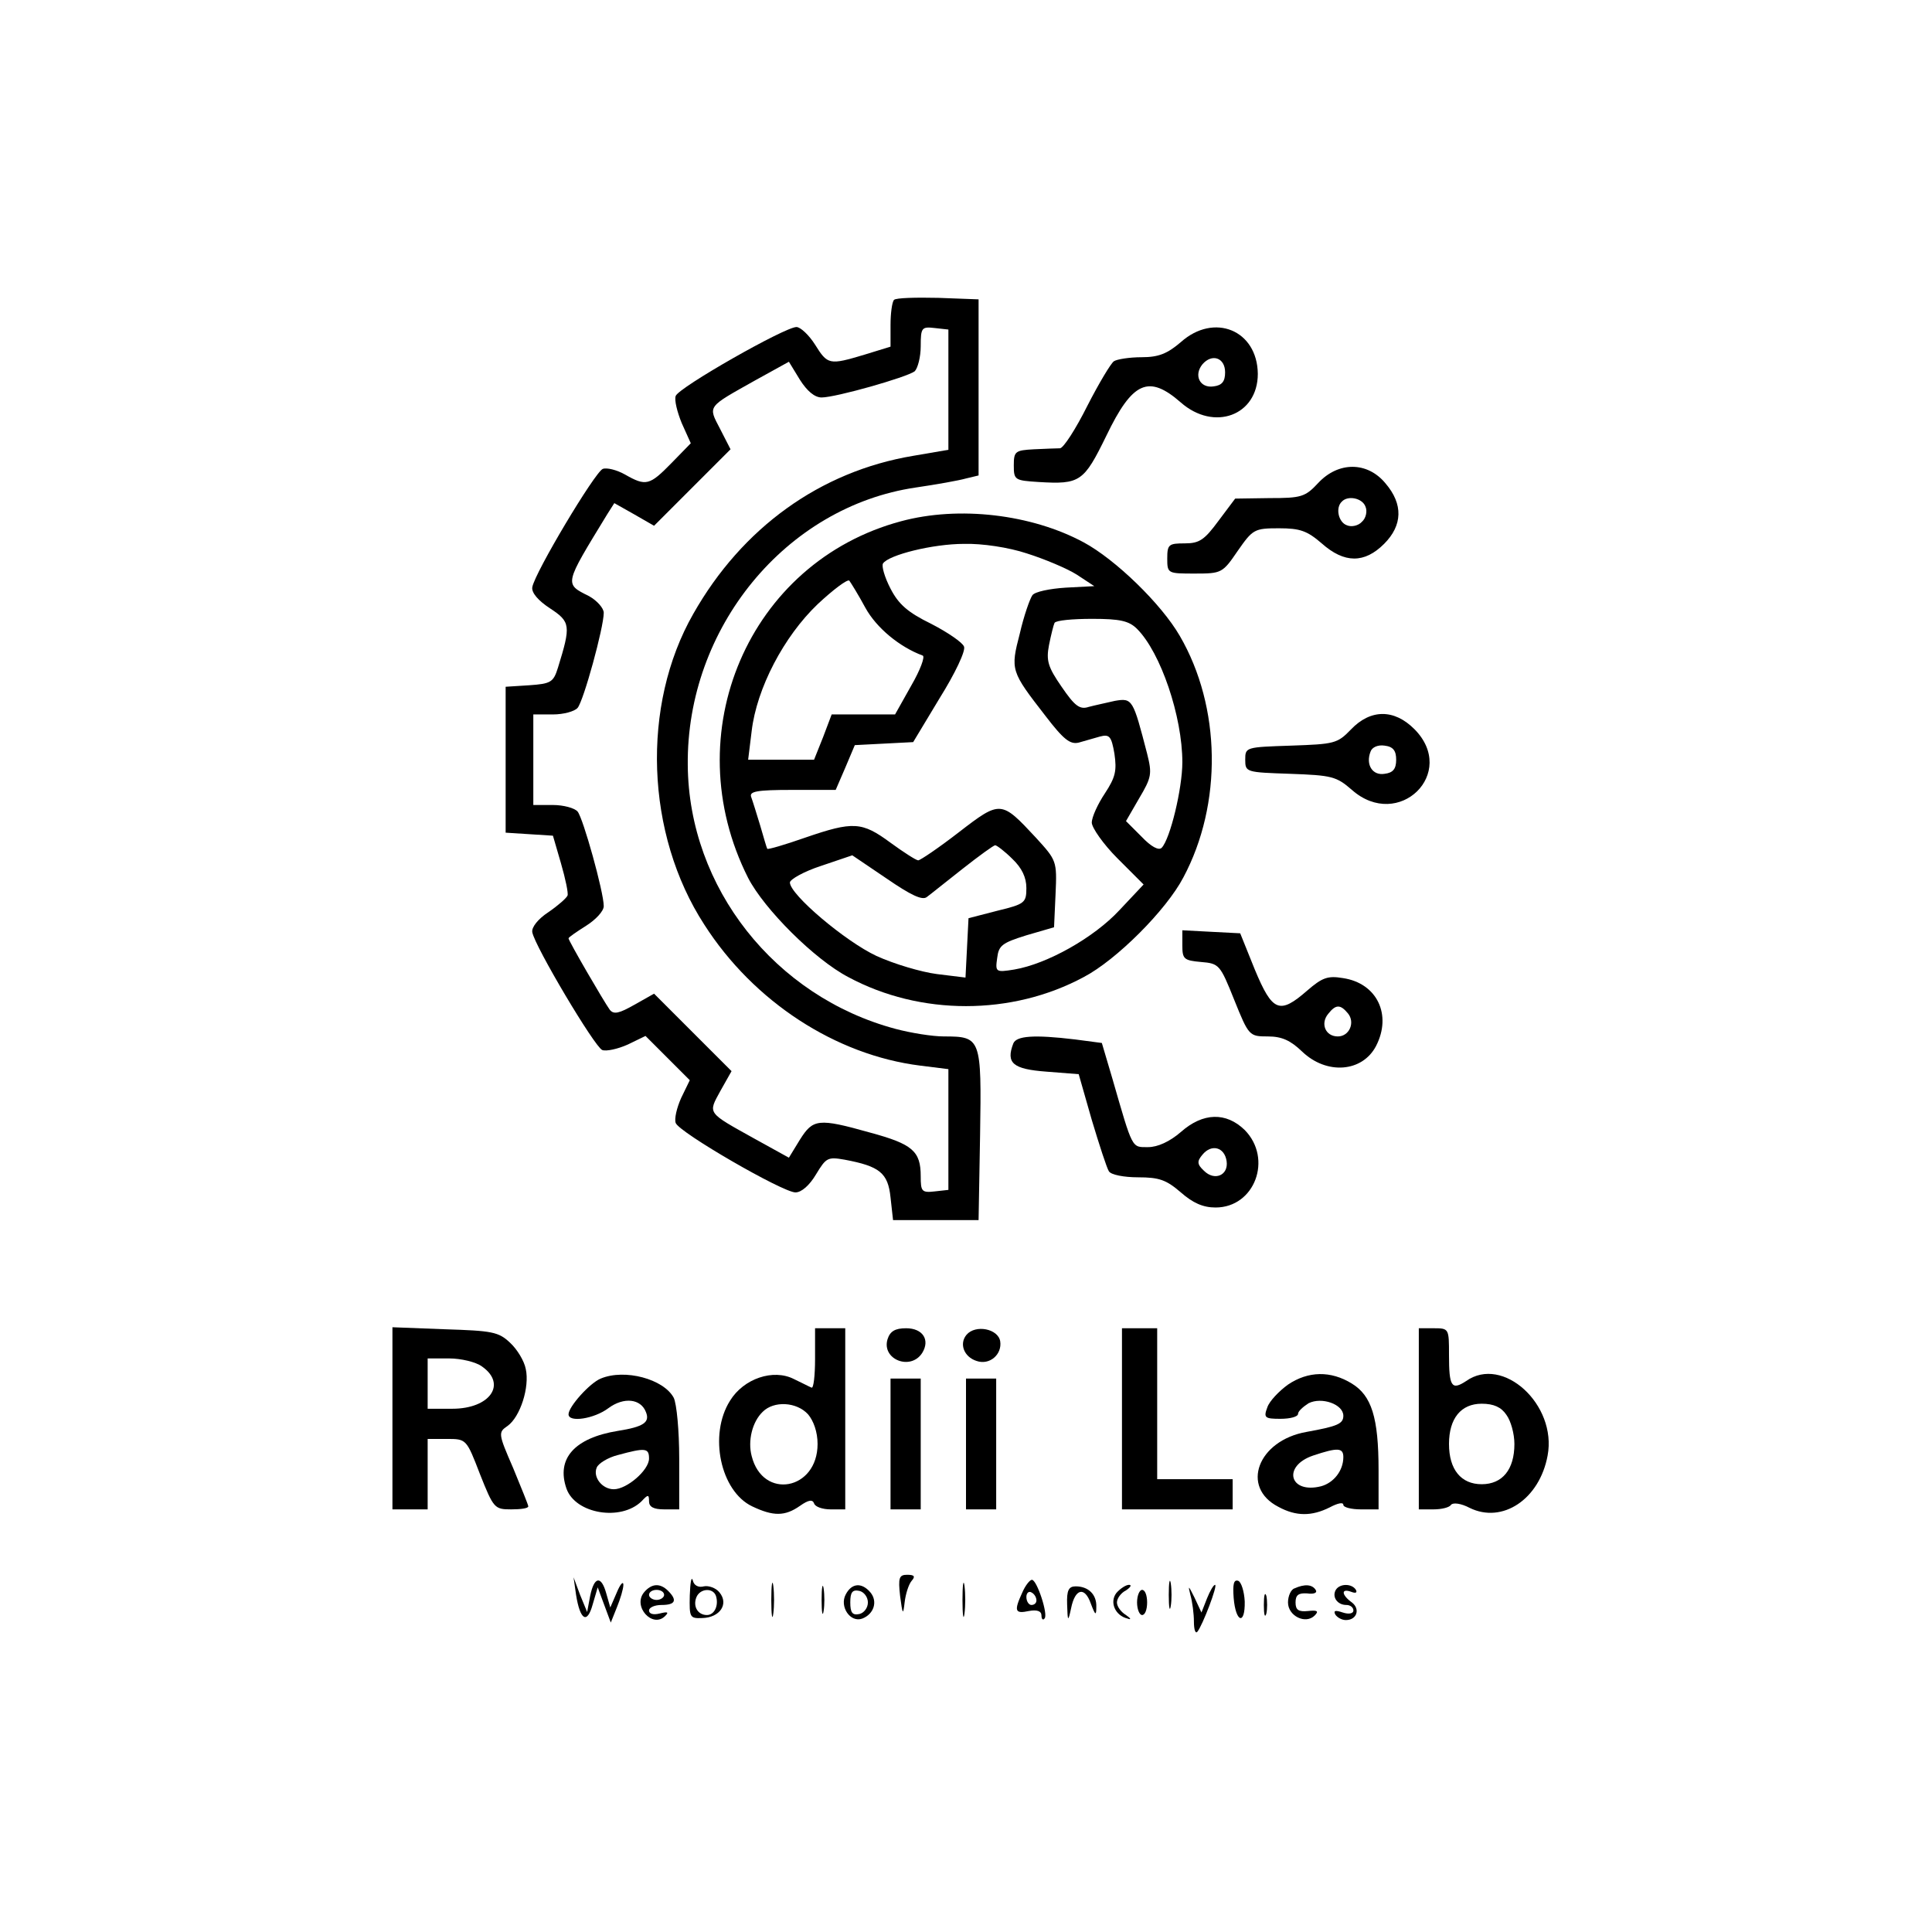
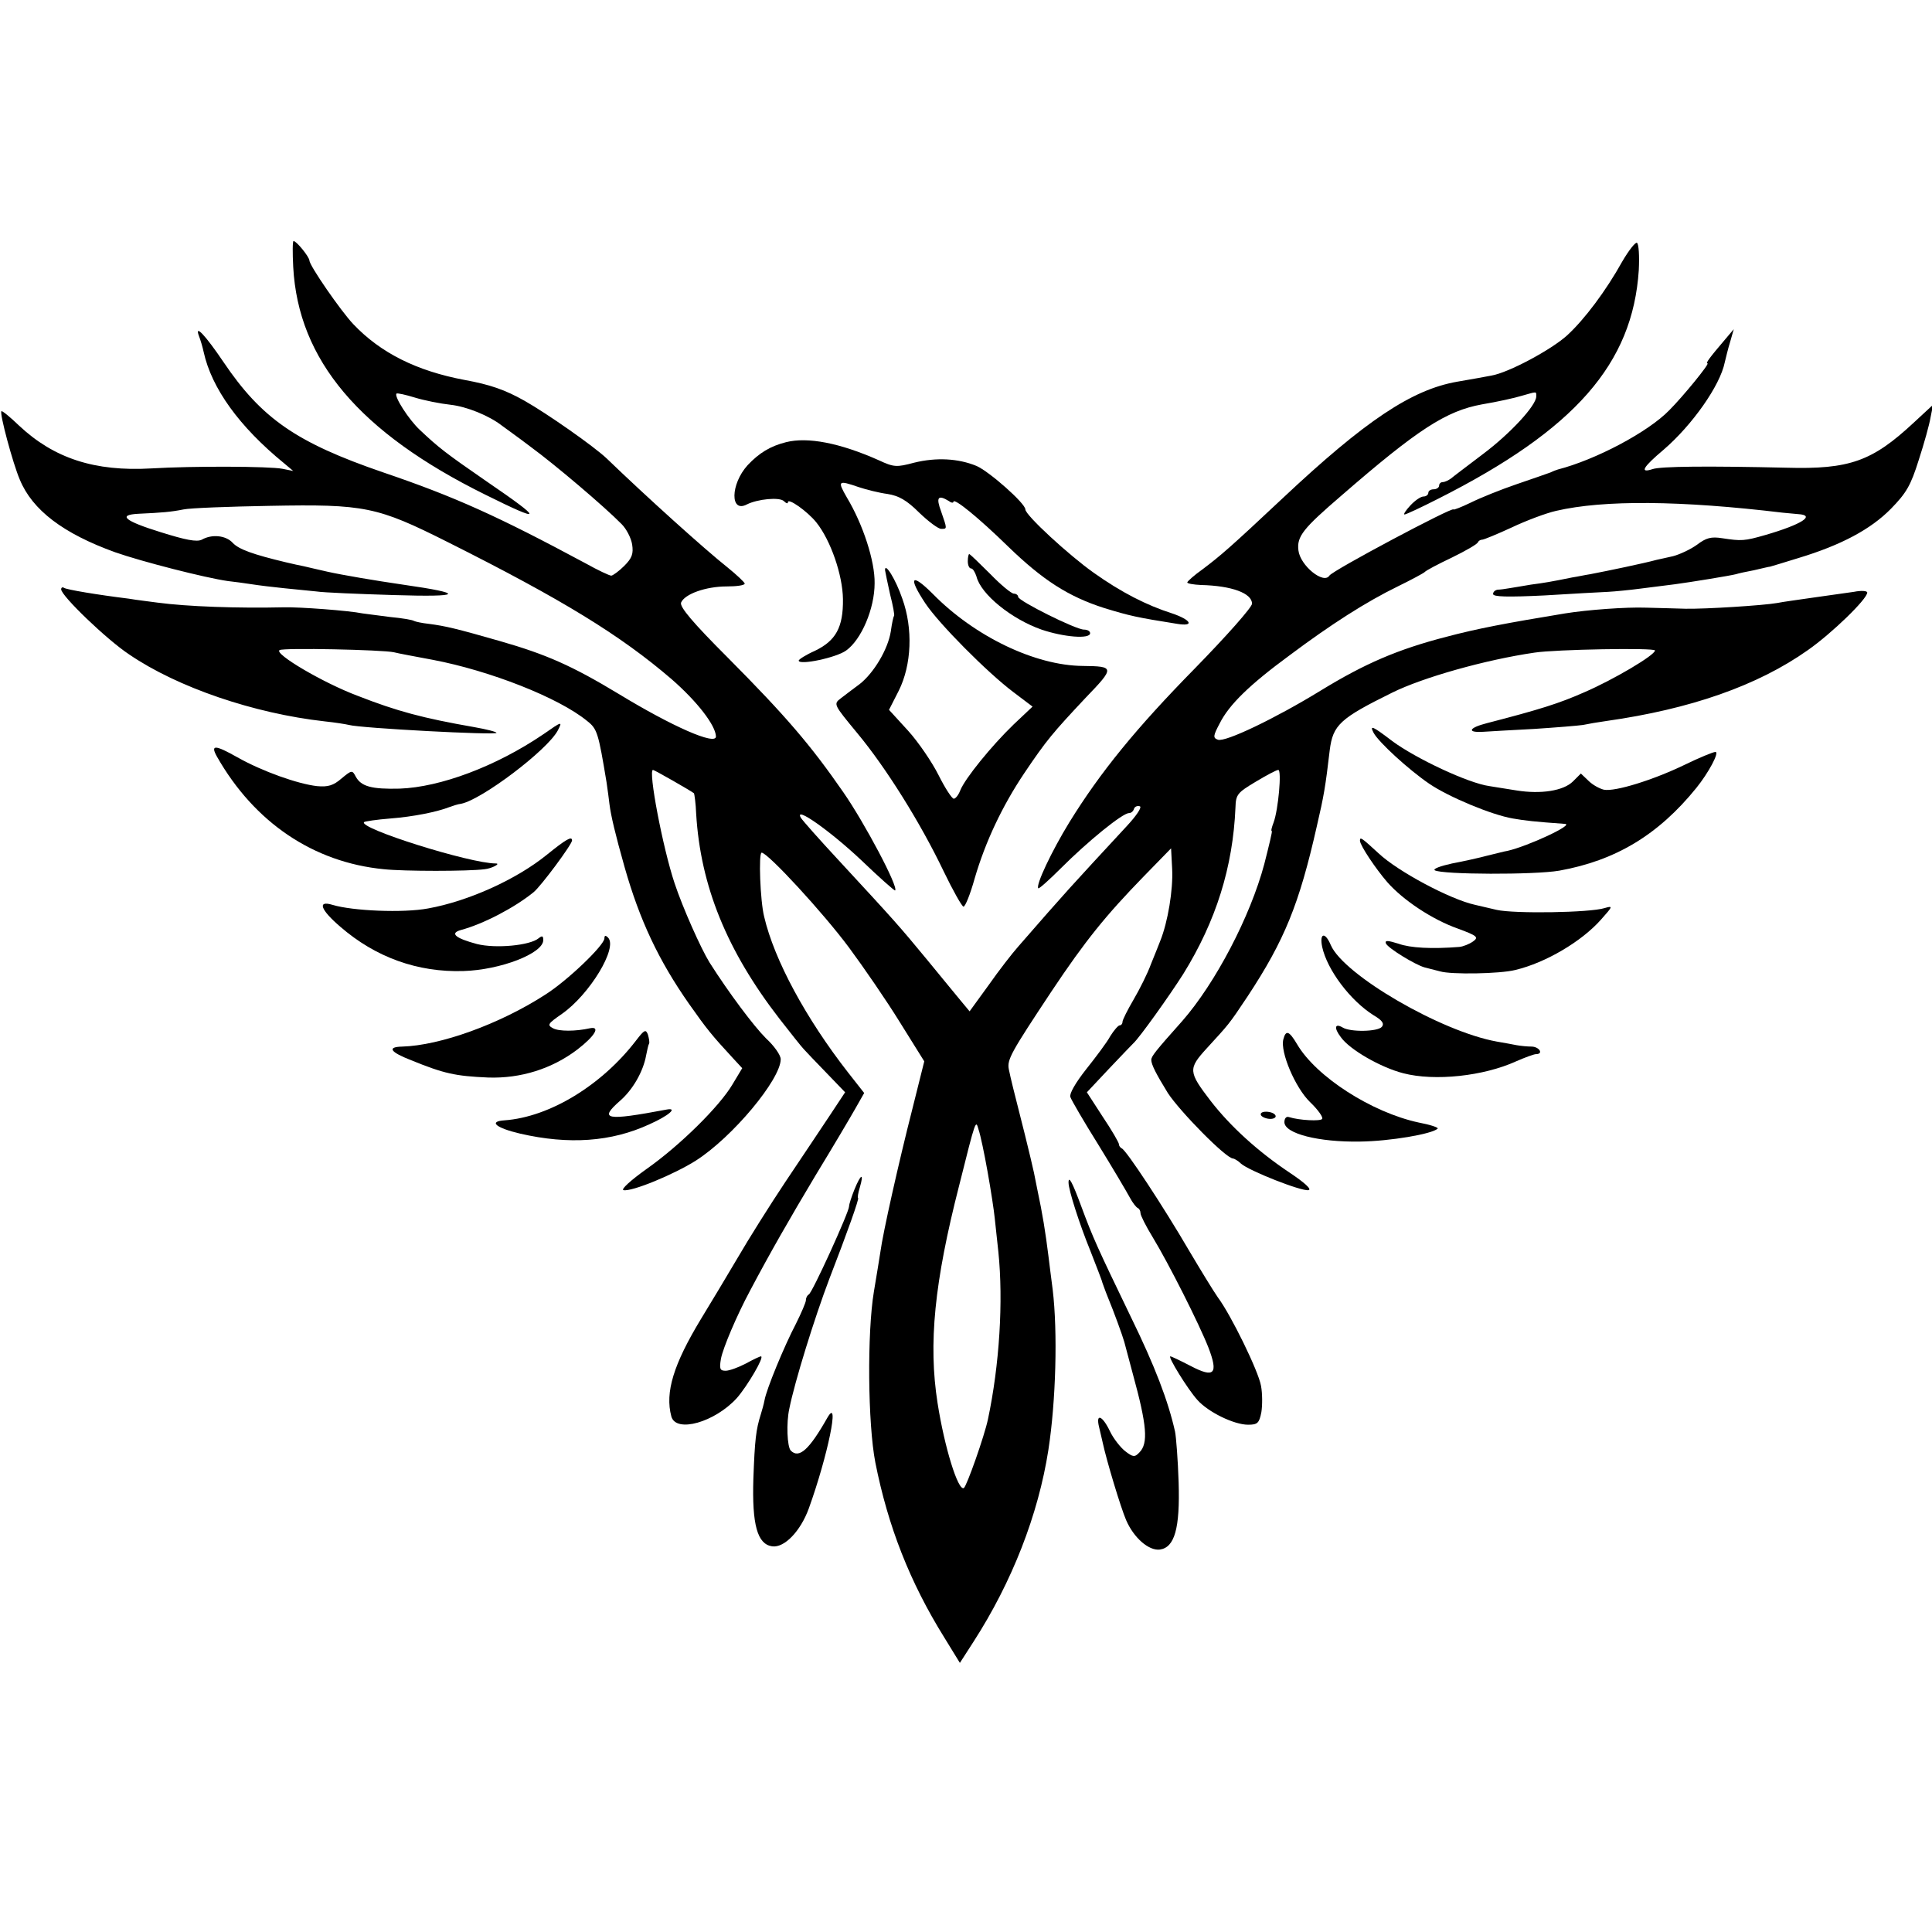
- <svg xmlns="http://www.w3.org/2000/svg" version="1.0" width="384pt" height="384pt" viewBox="0 0 384 384" preserveAspectRatio="xMidYMid meet">
-   <g transform="translate(0,384) scale(0.1,-0.1)" fill="#000000" stroke="none">
-     <path d="M1777 3244 c-4 -4 -7 -27 -7 -50 l0 -43 -52 -16 c-70 -21 -73 -20 -98 20 -12 19 -29 35 -37 35 -23 0 -234 -120 -240 -137 -3 -8 3 -32 12 -54 l18 -40 -38 -39 c-44 -45 -51 -47 -93 -23 -16 9 -36 14 -44 11 -16 -7 -135 -206 -140 -235 -2 -11 12 -27 35 -42 41 -27 42 -34 16 -118 -9 -29 -14 -32 -57 -35 l-47 -3 0 -145 0 -145 47 -3 47 -3 16 -55 c9 -31 15 -60 13 -64 -2 -5 -19 -20 -38 -33 -20 -13 -34 -30 -32 -40 5 -28 124 -228 139 -234 8 -3 31 2 51 11 l35 17 44 -44 44 -44 -17 -35 c-9 -20 -14 -42 -11 -50 7 -19 213 -138 238 -138 12 0 28 14 41 36 20 33 23 35 57 29 69 -13 86 -26 91 -75 l5 -45 85 0 85 0 3 170 c3 192 2 195 -72 195 -23 0 -66 7 -96 15 -240 64 -411 281 -413 524 -3 273 195 514 453 552 41 6 86 14 100 18 l25 6 0 175 0 175 -80 3 c-45 1 -84 0 -88 -4z m108 -178 l0 -120 -70 -12 c-185 -31 -340 -143 -437 -314 -104 -182 -95 -438 22 -618 98 -153 261 -259 429 -280 l56 -7 0 -120 0 -120 -27 -3 c-26 -3 -28 0 -28 30 0 50 -16 64 -101 87 -103 29 -113 27 -139 -14 l-22 -36 -67 37 c-97 54 -94 50 -69 96 l22 39 -77 77 -77 77 -39 -22 c-30 -17 -41 -20 -49 -10 -11 15 -82 137 -82 142 0 2 16 13 35 25 19 12 35 29 35 39 0 28 -41 175 -52 188 -6 7 -28 13 -49 13 l-39 0 0 90 0 90 39 0 c21 0 43 6 49 13 12 14 52 160 52 189 0 9 -13 24 -29 33 -50 25 -50 22 36 163 l14 22 39 -22 40 -23 76 76 76 76 -21 41 c-24 46 -26 42 70 96 l67 37 22 -36 c14 -22 29 -35 43 -35 28 0 169 40 185 52 6 6 12 28 12 50 0 37 2 39 28 36 l27 -3 0 -119z" />
-     <path d="M2347 3160 c-27 -23 -44 -30 -78 -30 -24 0 -49 -4 -55 -8 -6 -4 -30 -44 -53 -89 -23 -46 -47 -83 -54 -84 -6 0 -30 -1 -52 -2 -37 -2 -40 -4 -40 -32 0 -29 2 -30 49 -33 83 -5 90 0 135 92 52 108 84 122 148 66 66 -58 153 -26 153 57 -1 87 -87 122 -153 63z m88 -60 c0 -18 -6 -26 -23 -28 -27 -4 -40 22 -22 44 19 22 45 13 45 -16z" />
-     <path d="M2620 2880 c-26 -28 -34 -30 -97 -30 l-68 -1 -33 -44 c-28 -38 -38 -45 -67 -45 -32 0 -35 -2 -35 -30 0 -30 1 -30 55 -30 53 0 55 1 85 45 30 43 33 45 82 45 42 0 56 -5 85 -30 45 -40 85 -40 124 -1 37 37 38 79 3 120 -36 44 -94 44 -134 1z m94 -47 c4 -9 1 -23 -7 -30 -7 -8 -21 -11 -30 -7 -17 6 -23 35 -10 47 12 13 41 7 47 -10z" />
-     <path d="M1791 2804 c-303 -81 -449 -422 -304 -709 32 -62 132 -162 199 -197 143 -77 325 -77 468 0 65 34 164 133 198 198 78 146 75 339 -7 480 -37 64 -128 152 -191 186 -104 56 -248 73 -363 42z m250 -64 c35 -11 80 -30 99 -42 l35 -23 -57 -3 c-31 -2 -61 -8 -66 -15 -5 -7 -17 -41 -25 -76 -19 -73 -18 -75 51 -164 36 -47 49 -57 66 -53 11 3 31 9 42 12 19 5 23 1 29 -34 5 -34 2 -47 -19 -79 -14 -21 -26 -47 -26 -58 0 -10 23 -43 51 -71 l52 -52 -48 -51 c-51 -55 -144 -107 -209 -118 -37 -6 -38 -5 -34 23 3 25 10 30 58 45 l55 16 3 66 c3 66 2 67 -39 112 -69 74 -70 75 -153 11 -40 -31 -77 -56 -81 -56 -4 0 -29 16 -55 35 -57 42 -74 43 -170 10 -40 -14 -74 -24 -75 -22 -1 1 -7 22 -14 46 -7 23 -15 49 -18 57 -4 11 11 14 81 14 l87 0 19 44 19 45 58 3 58 3 53 88 c30 48 52 94 48 102 -3 8 -32 28 -65 45 -47 23 -65 39 -81 70 -12 23 -18 45 -15 50 11 17 99 39 161 39 36 1 89 -7 125 -19z m-321 -108 c22 -40 68 -78 114 -95 5 -2 -5 -29 -23 -60 l-32 -57 -63 0 -63 0 -17 -45 -18 -45 -65 0 -66 0 7 57 c10 85 64 188 131 252 31 29 59 50 63 47 3 -4 18 -28 32 -54z m540 -42 c47 -47 90 -174 90 -265 0 -52 -24 -152 -41 -170 -6 -6 -21 2 -40 22 l-31 31 26 45 c25 42 26 49 16 89 -28 108 -29 111 -64 105 -17 -4 -41 -9 -52 -12 -18 -6 -28 2 -54 40 -27 39 -31 52 -25 83 4 20 9 40 11 44 3 5 36 8 75 8 55 0 73 -4 89 -20z m-248 -457 c19 -18 28 -37 28 -58 0 -29 -3 -32 -57 -45 l-58 -15 -3 -59 -3 -59 -57 7 c-31 4 -85 20 -120 36 -62 29 -172 122 -172 146 0 6 28 22 62 33 l62 21 68 -46 c48 -33 71 -44 80 -37 7 5 39 31 71 56 33 26 62 47 65 47 3 0 19 -12 34 -27z" />
-     <path d="M2685 2390 c-27 -28 -33 -29 -119 -32 -90 -3 -91 -3 -91 -28 0 -25 2 -25 89 -28 83 -3 92 -5 123 -32 93 -82 211 34 124 121 -40 40 -87 40 -126 -1z m90 -60 c0 -18 -6 -26 -23 -28 -24 -4 -38 18 -28 44 3 9 15 14 28 12 17 -2 23 -10 23 -28z" />
-     <path d="M2350 1961 c0 -27 3 -30 37 -33 36 -3 38 -5 66 -75 29 -72 30 -73 67 -73 28 0 45 -8 68 -30 49 -47 120 -41 147 11 32 62 2 125 -66 135 -30 5 -41 1 -71 -25 -55 -48 -69 -42 -104 42 l-29 72 -58 3 -57 3 0 -30z m329 -135 c15 -18 3 -46 -20 -46 -25 0 -35 26 -19 45 15 19 24 19 39 1z" />
-     <path d="M2014 1766 c-15 -39 -1 -51 66 -56 l64 -5 26 -91 c15 -50 30 -96 34 -102 4 -7 30 -12 58 -12 42 0 56 -5 85 -30 24 -21 44 -30 69 -30 78 0 114 97 58 154 -37 36 -83 35 -127 -4 -22 -19 -46 -30 -65 -30 -33 0 -30 -6 -71 136 l-21 71 -53 7 c-83 10 -117 7 -123 -8z m424 -234 c4 -28 -24 -40 -45 -19 -14 13 -14 19 -3 32 18 22 44 15 48 -13z" />
-     <path d="M780 1021 l0 -181 35 0 35 0 0 70 0 70 38 0 c39 0 39 0 66 -70 27 -68 29 -70 62 -70 19 0 34 2 34 6 0 3 -14 37 -30 76 -30 69 -30 71 -11 84 25 18 44 77 36 113 -3 16 -17 39 -31 52 -23 22 -36 24 -130 27 l-104 4 0 -181z m178 103 c50 -35 16 -84 -59 -84 l-49 0 0 50 0 50 43 0 c23 0 53 -7 65 -16z" />
-     <path d="M1620 1139 c0 -33 -3 -59 -7 -57 -5 2 -20 10 -35 17 -41 21 -100 1 -127 -43 -43 -68 -19 -180 44 -210 42 -20 65 -20 95 1 17 12 25 13 28 5 2 -7 17 -12 33 -12 l29 0 0 180 0 180 -30 0 -30 0 0 -61z m-14 -110 c11 -13 19 -35 19 -59 0 -92 -109 -112 -131 -24 -8 30 1 68 22 88 22 22 67 20 90 -5z" />
-     <path d="M1764 1178 c-12 -40 46 -63 69 -27 16 26 1 49 -32 49 -22 0 -32 -6 -37 -22z" />
-     <path d="M1921 1187 c-15 -18 -5 -44 20 -52 26 -9 51 13 47 39 -4 25 -49 34 -67 13z" />
-     <path d="M2230 1020 l0 -180 110 0 110 0 0 30 0 30 -75 0 -75 0 0 150 0 150 -35 0 -35 0 0 -180z" />
-     <path d="M2820 1020 l0 -180 29 0 c17 0 32 4 35 9 4 5 20 3 37 -6 65 -32 139 17 155 104 19 101 -89 200 -162 148 -29 -19 -34 -11 -34 52 0 52 0 53 -30 53 l-30 0 0 -180z m174 8 c9 -12 16 -38 16 -58 0 -51 -24 -80 -65 -80 -41 0 -65 29 -65 80 0 51 24 80 65 80 24 0 39 -7 49 -22z" />
-     <path d="M1194 1100 c-22 -9 -64 -56 -64 -71 0 -17 51 -9 79 12 31 23 65 19 75 -8 8 -20 -5 -29 -56 -37 -86 -14 -123 -55 -102 -115 18 -50 108 -65 149 -25 13 14 15 14 15 0 0 -11 9 -16 30 -16 l30 0 0 101 c0 55 -5 109 -11 121 -20 37 -97 58 -145 38z m96 -159 c0 -23 -44 -61 -70 -61 -23 0 -42 24 -34 43 3 8 22 20 42 25 55 15 62 14 62 -7z" />
-     <path d="M2560 1088 c-18 -13 -37 -33 -41 -45 -8 -21 -5 -23 26 -23 19 0 35 4 35 10 0 5 10 14 21 21 26 13 69 -2 69 -25 0 -16 -12 -21 -73 -32 -97 -17 -132 -110 -56 -149 35 -19 66 -19 102 -1 15 8 27 11 27 5 0 -5 16 -9 35 -9 l35 0 0 78 c0 105 -14 148 -53 172 -42 26 -87 25 -127 -2z m110 -144 c0 -27 -19 -51 -44 -58 -63 -16 -78 40 -16 61 48 16 60 16 60 -3z" />
-     <path d="M1770 970 l0 -130 30 0 30 0 0 130 0 130 -30 0 -30 0 0 -130z" />
-     <path d="M1920 970 l0 -130 30 0 30 0 0 130 0 130 -30 0 -30 0 0 -130z" />
-     <path d="M1371 669 c-1 -44 0 -46 25 -45 35 1 53 28 34 51 -7 9 -22 14 -31 12 -11 -3 -20 2 -22 12 -3 9 -5 -5 -6 -30z m52 -1 c6 -19 -3 -38 -18 -38 -18 0 -28 17 -21 35 7 18 33 20 39 3z" />
-     <path d="M1533 660 c0 -30 2 -43 4 -27 2 15 2 39 0 55 -2 15 -4 2 -4 -28z" />
-     <path d="M1789 668 c5 -38 6 -39 9 -13 2 17 8 36 14 43 8 9 5 12 -9 12 -16 0 -18 -6 -14 -42z" />
-     <path d="M1913 660 c0 -30 2 -43 4 -27 2 15 2 39 0 55 -2 15 -4 2 -4 -28z" />
-     <path d="M2323 670 c0 -25 2 -35 4 -22 2 12 2 32 0 45 -2 12 -4 2 -4 -23z" />
-     <path d="M1145 670 c8 -50 22 -59 33 -19 l10 34 13 -35 13 -35 12 30 c7 17 13 37 13 45 0 8 -6 2 -13 -15 l-13 -30 -8 28 c-10 36 -24 34 -32 -5 l-6 -32 -14 34 -13 35 5 -35z" />
-     <path d="M1633 660 c0 -25 2 -35 4 -22 2 12 2 32 0 45 -2 12 -4 2 -4 -23z" />
-     <path d="M2032 675 c-17 -37 -15 -43 13 -37 16 3 25 0 25 -9 0 -7 3 -10 6 -6 8 7 -15 77 -25 77 -4 0 -13 -11 -19 -25z m28 -16 c0 -5 -4 -9 -10 -9 -5 0 -10 7 -10 16 0 8 5 12 10 9 6 -3 10 -10 10 -16z" />
-     <path d="M2452 664 c4 -49 23 -55 22 -7 -1 20 -7 39 -13 41 -9 3 -11 -7 -9 -34z" />
-     <path d="M1280 675 c-23 -28 17 -72 42 -47 8 8 5 9 -11 5 -12 -3 -21 -1 -21 6 0 6 11 11 25 11 27 0 32 9 13 28 -16 16 -33 15 -48 -3z m40 -5 c0 -5 -7 -10 -15 -10 -8 0 -15 5 -15 10 0 6 7 10 15 10 8 0 15 -4 15 -10z" />
-     <path d="M1681 671 c-13 -24 9 -57 33 -48 23 9 31 34 16 52 -17 20 -37 19 -49 -4z m44 -16 c0 -11 -8 -21 -17 -23 -14 -3 -18 3 -18 23 0 20 4 26 18 23 9 -2 17 -12 17 -23z" />
-     <path d="M2121 651 c1 -35 2 -35 8 -7 8 39 27 43 39 9 9 -24 11 -25 11 -7 1 25 -16 41 -41 41 -14 0 -18 -8 -17 -36z" />
-     <path d="M2219 674 c-14 -18 -3 -45 22 -51 8 -3 7 0 -3 7 -10 6 -18 17 -18 25 0 8 8 19 18 24 9 6 12 11 6 11 -6 0 -17 -7 -25 -16z" />
-     <path d="M2366 670 c4 -14 7 -38 7 -53 0 -16 3 -25 7 -20 10 12 41 93 35 93 -3 0 -10 -12 -16 -27 l-11 -28 -14 30 c-12 24 -13 25 -8 5z" />
-     <path d="M2573 683 c-7 -2 -13 -15 -13 -28 0 -27 35 -44 53 -26 9 9 5 11 -13 9 -19 -2 -25 2 -25 17 0 15 6 19 23 18 13 -2 21 1 17 7 -7 11 -22 12 -42 3z" />
-     <path d="M2655 680 c-8 -14 3 -30 21 -30 8 0 14 -5 14 -11 0 -6 -9 -8 -21 -4 -15 5 -19 4 -15 -4 4 -6 13 -11 21 -11 22 0 29 22 12 35 -21 15 -22 29 -1 21 8 -3 12 -2 9 4 -8 13 -32 13 -40 0z" />
-     <path d="M2260 655 c0 -14 5 -25 10 -25 6 0 10 11 10 25 0 14 -4 25 -10 25 -5 0 -10 -11 -10 -25z" />
-     <path d="M2512 650 c0 -19 2 -27 5 -17 2 9 2 25 0 35 -3 9 -5 1 -5 -18z" />
+ <svg xmlns="http://www.w3.org/2000/svg" version="1.0" width="537pt" height="537pt" viewBox="0 0 537 537" preserveAspectRatio="xMidYMid meet">
+   <g transform="translate(0,537) scale(0.1,-0.1)" fill="#000000" stroke="none">
+     <path d="M815 4628 c14 -259 184 -460 534 -633 163 -81 163 -72 2 38 -113 78 -132 93 -184 142 -31 29 -72 93 -65 101 2 2 25 -3 51 -11 26 -8 71 -17 99 -20 45 -5 107 -30 143 -58 5 -4 42 -30 80 -59 67 -49 205 -166 253 -215 13 -13 26 -38 29 -56 4 -26 0 -38 -22 -60 -15 -15 -32 -27 -36 -27 -5 0 -37 15 -71 34 -244 131 -363 185 -563 253 -242 83 -338 150 -444 307 -50 74 -81 107 -68 72 4 -10 10 -30 13 -44 22 -101 99 -208 224 -310 l25 -21 -30 6 c-36 7 -247 8 -365 1 -157 -9 -270 28 -367 119 -25 24 -47 42 -49 40 -6 -5 32 -146 51 -190 35 -85 121 -150 265 -202 74 -26 250 -71 313 -80 18 -2 48 -6 67 -9 19 -3 60 -8 90 -11 30 -3 71 -7 90 -9 19 -3 116 -7 215 -10 192 -6 200 4 25 29 -76 11 -170 27 -210 36 -25 6 -54 12 -65 15 -11 2 -33 7 -50 11 -92 22 -131 36 -148 54 -19 21 -58 25 -86 9 -14 -7 -45 -1 -115 21 -100 31 -120 48 -61 51 65 3 90 5 125 12 19 4 127 8 240 10 264 5 298 -2 495 -101 319 -160 480 -259 622 -381 71 -62 122 -128 123 -159 0 -26 -122 28 -270 118 -129 78 -201 110 -330 147 -122 35 -152 42 -198 48 -19 2 -37 6 -41 8 -4 3 -34 8 -66 11 -33 4 -68 9 -77 10 -39 8 -176 18 -218 17 -129 -3 -270 2 -352 13 -21 3 -57 7 -80 11 -89 11 -172 25 -180 30 -4 3 -8 1 -8 -4 0 -18 127 -140 189 -181 135 -92 347 -164 543 -186 29 -3 60 -8 68 -10 32 -9 410 -29 410 -22 0 3 -28 10 -62 16 -143 25 -214 44 -324 87 -96 36 -233 117 -217 127 10 7 287 1 318 -6 11 -3 60 -12 108 -21 158 -30 350 -105 429 -170 28 -22 31 -32 54 -171 3 -22 7 -49 8 -60 4 -32 16 -83 42 -175 42 -148 95 -260 179 -380 50 -71 63 -87 123 -152 l25 -27 -27 -45 c-36 -61 -146 -170 -240 -236 -42 -30 -71 -56 -63 -58 23 -5 141 44 201 82 102 65 236 226 236 282 0 11 -18 37 -41 58 -34 34 -103 126 -157 211 -24 39 -74 151 -97 220 -33 99 -74 315 -60 315 4 0 107 -59 114 -65 1 -2 5 -28 6 -57 12 -200 85 -380 231 -569 32 -41 62 -79 68 -85 6 -7 34 -36 63 -66 l52 -54 -43 -65 c-23 -35 -79 -118 -123 -184 -44 -66 -103 -160 -132 -210 -29 -49 -75 -126 -102 -170 -77 -127 -101 -205 -83 -272 13 -47 121 -16 182 51 29 33 78 116 67 116 -3 0 -22 -9 -42 -20 -21 -11 -46 -20 -56 -20 -16 0 -18 5 -13 34 6 30 43 118 81 189 55 104 110 200 183 322 47 77 96 160 109 183 l25 44 -44 56 c-118 151 -206 314 -234 434 -11 43 -16 178 -7 178 17 0 171 -167 243 -264 40 -54 104 -147 141 -207 l68 -109 -33 -132 c-38 -149 -82 -345 -89 -398 -3 -19 -11 -69 -18 -110 -19 -114 -17 -367 4 -475 35 -177 96 -333 192 -487 l43 -70 38 59 c107 166 180 353 208 533 21 136 26 328 12 445 -4 33 -10 76 -12 95 -8 64 -16 115 -31 185 -2 11 -6 31 -9 45 -3 14 -14 61 -25 105 -33 130 -39 154 -45 183 -5 27 5 45 119 217 94 141 151 211 255 318 l77 79 3 -57 c3 -58 -12 -148 -33 -200 -4 -11 -16 -40 -26 -65 -9 -25 -31 -69 -48 -98 -17 -29 -31 -57 -31 -62 0 -6 -4 -10 -8 -10 -4 0 -16 -14 -26 -30 -9 -17 -40 -58 -67 -92 -30 -38 -47 -68 -44 -77 3 -9 38 -69 78 -133 40 -65 79 -131 87 -146 8 -15 18 -28 23 -30 4 -2 7 -8 7 -14 0 -6 15 -36 34 -67 45 -74 130 -243 155 -307 28 -73 16 -85 -49 -51 -29 15 -54 27 -57 27 -8 0 48 -91 75 -121 30 -34 102 -69 141 -69 26 0 31 4 37 35 3 19 3 52 -1 73 -7 41 -84 198 -120 246 -12 17 -48 76 -80 130 -70 120 -175 280 -187 284 -4 2 -8 7 -8 12 0 4 -20 39 -45 76 l-44 68 62 66 c34 36 64 67 67 70 16 14 101 133 139 193 91 147 138 297 145 463 1 36 6 41 56 71 30 18 58 33 63 33 10 0 0 -111 -13 -146 -5 -13 -8 -24 -5 -24 2 0 -8 -41 -21 -92 -39 -146 -136 -331 -228 -436 -74 -83 -86 -98 -86 -108 0 -13 14 -40 46 -92 34 -52 162 -182 181 -182 3 0 14 -6 22 -14 22 -20 169 -78 188 -74 10 2 -11 21 -53 49 -87 58 -164 128 -219 199 -62 81 -63 89 -11 146 63 69 60 64 114 145 102 155 143 255 192 472 20 86 24 110 36 212 9 70 28 88 174 160 85 42 258 91 395 111 57 9 335 14 335 6 0 -13 -115 -81 -196 -116 -70 -31 -124 -48 -271 -86 -51 -13 -57 -27 -10 -24 17 1 82 5 142 8 61 4 122 9 135 11 14 3 43 8 65 11 233 33 420 98 560 197 67 47 165 142 165 160 0 5 -17 6 -37 2 -21 -3 -72 -10 -113 -16 -41 -6 -86 -12 -100 -15 -40 -7 -200 -17 -255 -16 -27 1 -77 2 -110 3 -55 2 -163 -6 -225 -16 -164 -27 -243 -42 -330 -65 -135 -35 -226 -74 -350 -150 -124 -76 -265 -144 -285 -136 -14 5 -13 11 5 45 26 52 82 107 195 190 115 86 212 148 300 191 39 19 72 37 75 40 3 4 37 22 75 40 39 19 72 38 73 43 2 4 7 7 12 7 4 0 41 15 82 34 40 19 96 40 123 46 133 31 346 29 630 -5 11 -1 30 -3 43 -4 50 -3 9 -29 -91 -58 -59 -17 -67 -17 -120 -9 -31 5 -45 1 -70 -18 -18 -13 -48 -27 -67 -32 -19 -4 -39 -9 -45 -10 -37 -10 -133 -30 -185 -40 -14 -2 -36 -7 -50 -9 -59 -12 -77 -15 -115 -20 -22 -4 -49 -8 -60 -10 -11 -2 -26 -4 -32 -4 -7 -1 -13 -6 -13 -12 0 -8 40 -9 143 -4 78 5 158 9 177 10 19 1 60 5 90 9 30 4 73 9 95 12 45 6 155 24 170 28 6 2 28 7 50 11 22 5 42 10 45 10 3 1 38 11 79 24 119 36 201 80 257 137 43 44 55 65 77 135 15 46 30 100 33 119 l7 35 -54 -50 c-115 -107 -178 -130 -354 -125 -217 5 -350 4 -372 -4 -37 -12 -26 6 31 54 79 68 157 178 170 243 3 12 9 38 15 57 l10 35 -22 -26 c-46 -54 -57 -69 -51 -69 7 0 -68 -92 -106 -130 -59 -61 -205 -138 -310 -165 -3 -1 -12 -4 -20 -8 -8 -3 -51 -18 -95 -33 -44 -15 -101 -38 -127 -51 -27 -13 -48 -21 -48 -19 0 9 -337 -170 -345 -184 -16 -25 -81 28 -86 70 -5 39 13 61 120 153 212 184 291 235 390 253 42 7 92 18 111 24 43 12 40 13 40 -2 0 -25 -72 -103 -148 -160 -42 -32 -82 -62 -89 -68 -7 -5 -17 -10 -23 -10 -5 0 -10 -4 -10 -10 0 -5 -7 -10 -15 -10 -8 0 -15 -4 -15 -10 0 -5 -6 -10 -13 -10 -8 0 -24 -11 -37 -25 -13 -14 -20 -25 -16 -25 4 0 47 20 94 44 380 192 540 375 557 635 2 39 0 73 -5 76 -4 3 -23 -21 -41 -52 -45 -81 -105 -161 -153 -205 -44 -40 -163 -104 -211 -112 -16 -3 -59 -11 -95 -17 -126 -22 -255 -108 -485 -324 -147 -138 -173 -160 -222 -197 -24 -17 -43 -34 -43 -37 0 -3 17 -6 38 -7 86 -2 142 -23 142 -52 0 -10 -72 -91 -159 -180 -162 -165 -262 -287 -349 -428 -49 -80 -94 -175 -86 -183 2 -2 30 23 62 55 76 76 172 154 190 154 6 0 12 5 14 12 2 6 9 9 16 7 7 -2 -9 -26 -36 -55 -161 -174 -166 -179 -301 -334 -17 -19 -55 -68 -83 -108 l-53 -73 -20 24 c-11 13 -55 67 -97 118 -80 97 -90 108 -248 279 -52 56 -99 109 -104 117 -20 35 81 -36 168 -118 50 -48 93 -86 94 -84 10 9 -85 188 -144 273 -90 130 -159 211 -321 374 -98 98 -134 141 -130 153 10 24 69 45 127 45 27 0 50 3 50 8 -1 4 -22 24 -48 45 -63 50 -224 195 -336 303 -36 34 -166 125 -228 160 -55 31 -96 45 -167 58 -133 25 -233 75 -309 155 -35 37 -122 163 -122 177 -1 11 -36 54 -44 54 -3 0 -3 -33 -1 -72z m1930 -2515 c9 -50 18 -109 20 -130 2 -21 7 -63 10 -93 14 -137 3 -314 -29 -465 -10 -47 -59 -186 -67 -191 -16 -9 -54 114 -73 236 -26 165 -9 336 60 605 47 188 46 183 54 155 5 -14 16 -66 25 -117z" />
+     <path d="M2185 4141 c-44 -11 -75 -30 -107 -64 -48 -53 -49 -134 -2 -109 30 15 91 21 103 9 6 -6 11 -8 11 -3 0 13 54 -25 79 -56 40 -50 73 -146 74 -213 1 -79 -20 -116 -78 -144 -25 -11 -45 -24 -45 -27 0 -14 105 8 132 28 42 30 79 116 79 187 1 61 -32 163 -77 238 -27 47 -25 49 33 29 21 -7 57 -16 80 -19 31 -5 53 -17 88 -52 26 -25 53 -45 61 -45 17 0 17 -1 0 48 -15 40 -9 48 22 29 6 -5 12 -5 12 -2 0 13 69 -43 152 -124 96 -93 167 -139 267 -171 72 -22 90 -26 203 -44 49 -8 39 11 -14 29 -72 23 -142 59 -218 113 -68 48 -190 160 -190 176 0 17 -101 106 -136 121 -51 21 -112 24 -173 9 -49 -13 -56 -13 -99 7 -108 48 -197 65 -257 50z" />
+     <path d="M2690 3810 c0 -11 4 -20 9 -20 5 0 11 -10 15 -22 12 -50 98 -119 181 -148 62 -21 135 -27 135 -10 0 6 -8 10 -17 10 -23 0 -183 80 -183 91 0 5 -6 9 -12 9 -7 0 -37 25 -66 55 -30 30 -56 55 -58 55 -2 0 -4 -9 -4 -20z" />
+     <path d="M2460 3785 c1 -6 7 -36 14 -67 8 -31 13 -58 11 -60 -2 -2 -6 -21 -9 -43 -8 -50 -47 -115 -86 -146 -18 -13 -41 -31 -53 -40 -21 -16 -20 -17 46 -97 79 -95 175 -248 240 -384 26 -54 51 -98 55 -98 5 0 19 35 31 78 30 103 77 202 138 293 62 92 79 112 171 210 81 84 80 87 -8 88 -133 1 -301 82 -417 200 -60 60 -70 48 -21 -26 38 -57 172 -192 245 -247 l53 -40 -53 -50 c-61 -59 -135 -150 -148 -183 -5 -13 -13 -23 -18 -23 -5 0 -24 29 -42 65 -18 36 -56 92 -85 124 l-53 58 27 53 c36 72 40 173 10 256 -18 53 -49 103 -48 79z" />
+     <path d="M1510 3329 c-131 -89 -286 -147 -399 -151 -78 -2 -107 6 -122 33 -10 19 -11 19 -40 -5 -22 -19 -37 -24 -68 -21 -53 6 -152 41 -221 80 -62 35 -76 36 -57 2 104 -183 268 -294 464 -313 56 -6 235 -6 280 0 20 2 46 16 31 16 -72 0 -383 98 -366 115 2 2 35 7 73 10 64 5 129 18 165 32 8 3 23 8 32 9 58 12 238 148 268 203 14 27 13 27 -40 -10z" />
+     <path d="M3818 3333 c14 -26 97 -102 154 -141 54 -37 174 -87 233 -97 34 -6 61 -9 145 -15 26 -2 -103 -62 -160 -75 -8 -1 -33 -8 -55 -13 -22 -6 -67 -16 -99 -22 -32 -7 -54 -15 -48 -19 20 -12 277 -13 346 -1 156 28 275 99 381 230 34 42 65 100 53 100 -6 0 -45 -16 -86 -36 -87 -42 -193 -75 -224 -69 -12 3 -31 13 -43 25 l-21 20 -22 -22 c-26 -26 -89 -36 -157 -25 -27 4 -61 10 -75 12 -59 8 -205 77 -270 125 -55 42 -64 46 -52 23z" />
+     <path d="M1521 2995 c-86 -70 -220 -130 -331 -150 -69 -13 -210 -7 -266 10 -43 13 -33 -14 22 -61 98 -85 215 -127 342 -123 103 3 222 49 222 86 0 12 -3 13 -13 5 -24 -20 -119 -29 -171 -16 -60 16 -77 30 -45 39 63 17 149 62 202 105 20 16 107 133 107 144 0 13 -17 3 -69 -39z" />
+     <path d="M3780 3033 c1 -14 44 -78 76 -115 44 -50 125 -104 196 -129 54 -20 59 -24 42 -36 -10 -7 -27 -14 -38 -15 -76 -6 -136 -3 -169 9 -29 9 -38 10 -35 1 5 -13 82 -60 108 -67 8 -2 27 -7 43 -11 30 -9 166 -7 209 4 84 20 184 79 238 140 33 37 34 39 10 32 -41 -13 -252 -16 -300 -5 -25 6 -52 12 -60 14 -69 15 -215 93 -268 143 -48 44 -52 47 -52 35z" />
+     <path d="M1680 2762 c0 -19 -103 -118 -165 -157 -127 -82 -292 -141 -397 -144 -43 -1 -34 -15 25 -38 91 -37 122 -44 214 -48 90 -3 177 24 248 78 48 37 65 65 35 59 -40 -9 -87 -9 -103 0 -17 9 -14 13 25 40 77 54 156 184 128 212 -7 7 -10 6 -10 -2z" />
+     <path d="M3675 2738 c14 -64 78 -149 143 -190 24 -14 30 -23 23 -32 -12 -14 -88 -15 -109 -2 -22 13 -25 -1 -5 -27 25 -35 111 -84 173 -100 88 -23 224 -8 314 33 25 11 50 20 55 20 22 0 10 20 -11 21 -13 0 -32 2 -43 4 -11 2 -36 7 -55 10 -155 28 -425 185 -461 268 -16 38 -32 34 -24 -5z" />
+     <path d="M1768 2478 c-95 -124 -240 -213 -366 -222 -45 -3 -24 -21 44 -37 135 -31 253 -23 359 26 54 24 80 47 48 41 -170 -32 -189 -28 -130 24 36 31 65 82 73 127 3 15 6 29 8 32 2 3 0 14 -3 25 -6 16 -10 14 -33 -16z" />
+     <path d="M3567 2481 c-9 -35 33 -134 74 -174 22 -21 37 -42 34 -47 -4 -7 -64 -4 -92 5 -8 3 -13 -4 -13 -14 0 -32 96 -56 210 -54 83 1 201 21 216 36 3 3 -21 11 -53 17 -130 28 -285 127 -338 218 -22 37 -31 40 -38 13z" />
+     <path d="M3505 2270 c3 -5 15 -10 26 -10 11 0 17 5 14 10 -3 6 -15 10 -26 10 -11 0 -17 -4 -14 -10z" />
+     <path d="M2375 2064 c-8 -20 -15 -41 -15 -47 0 -16 -103 -242 -112 -245 -4 -2 -8 -9 -8 -16 0 -6 -13 -36 -28 -66 -32 -61 -82 -182 -87 -212 -2 -11 -7 -28 -10 -38 -14 -44 -17 -72 -21 -180 -4 -128 11 -182 52 -188 34 -5 79 42 102 105 53 147 87 313 52 253 -51 -90 -79 -115 -102 -92 -10 10 -13 77 -4 117 15 75 70 252 111 360 50 129 84 225 80 225 -2 0 0 14 5 30 12 41 3 38 -15 -6z" />
+     <path d="M2970 2083 c0 -21 31 -117 60 -188 17 -44 33 -84 34 -90 2 -5 8 -23 15 -40 17 -41 41 -107 46 -125 2 -8 13 -49 24 -90 39 -142 43 -192 18 -217 -13 -14 -18 -13 -39 3 -13 10 -33 35 -43 56 -21 44 -40 51 -30 11 4 -16 8 -35 10 -43 11 -51 50 -180 65 -215 21 -49 63 -86 94 -82 41 6 56 59 52 187 -2 63 -7 127 -10 141 -19 85 -56 182 -123 319 -94 195 -105 219 -138 308 -24 65 -35 86 -35 65z" />
  </g>
</svg>
